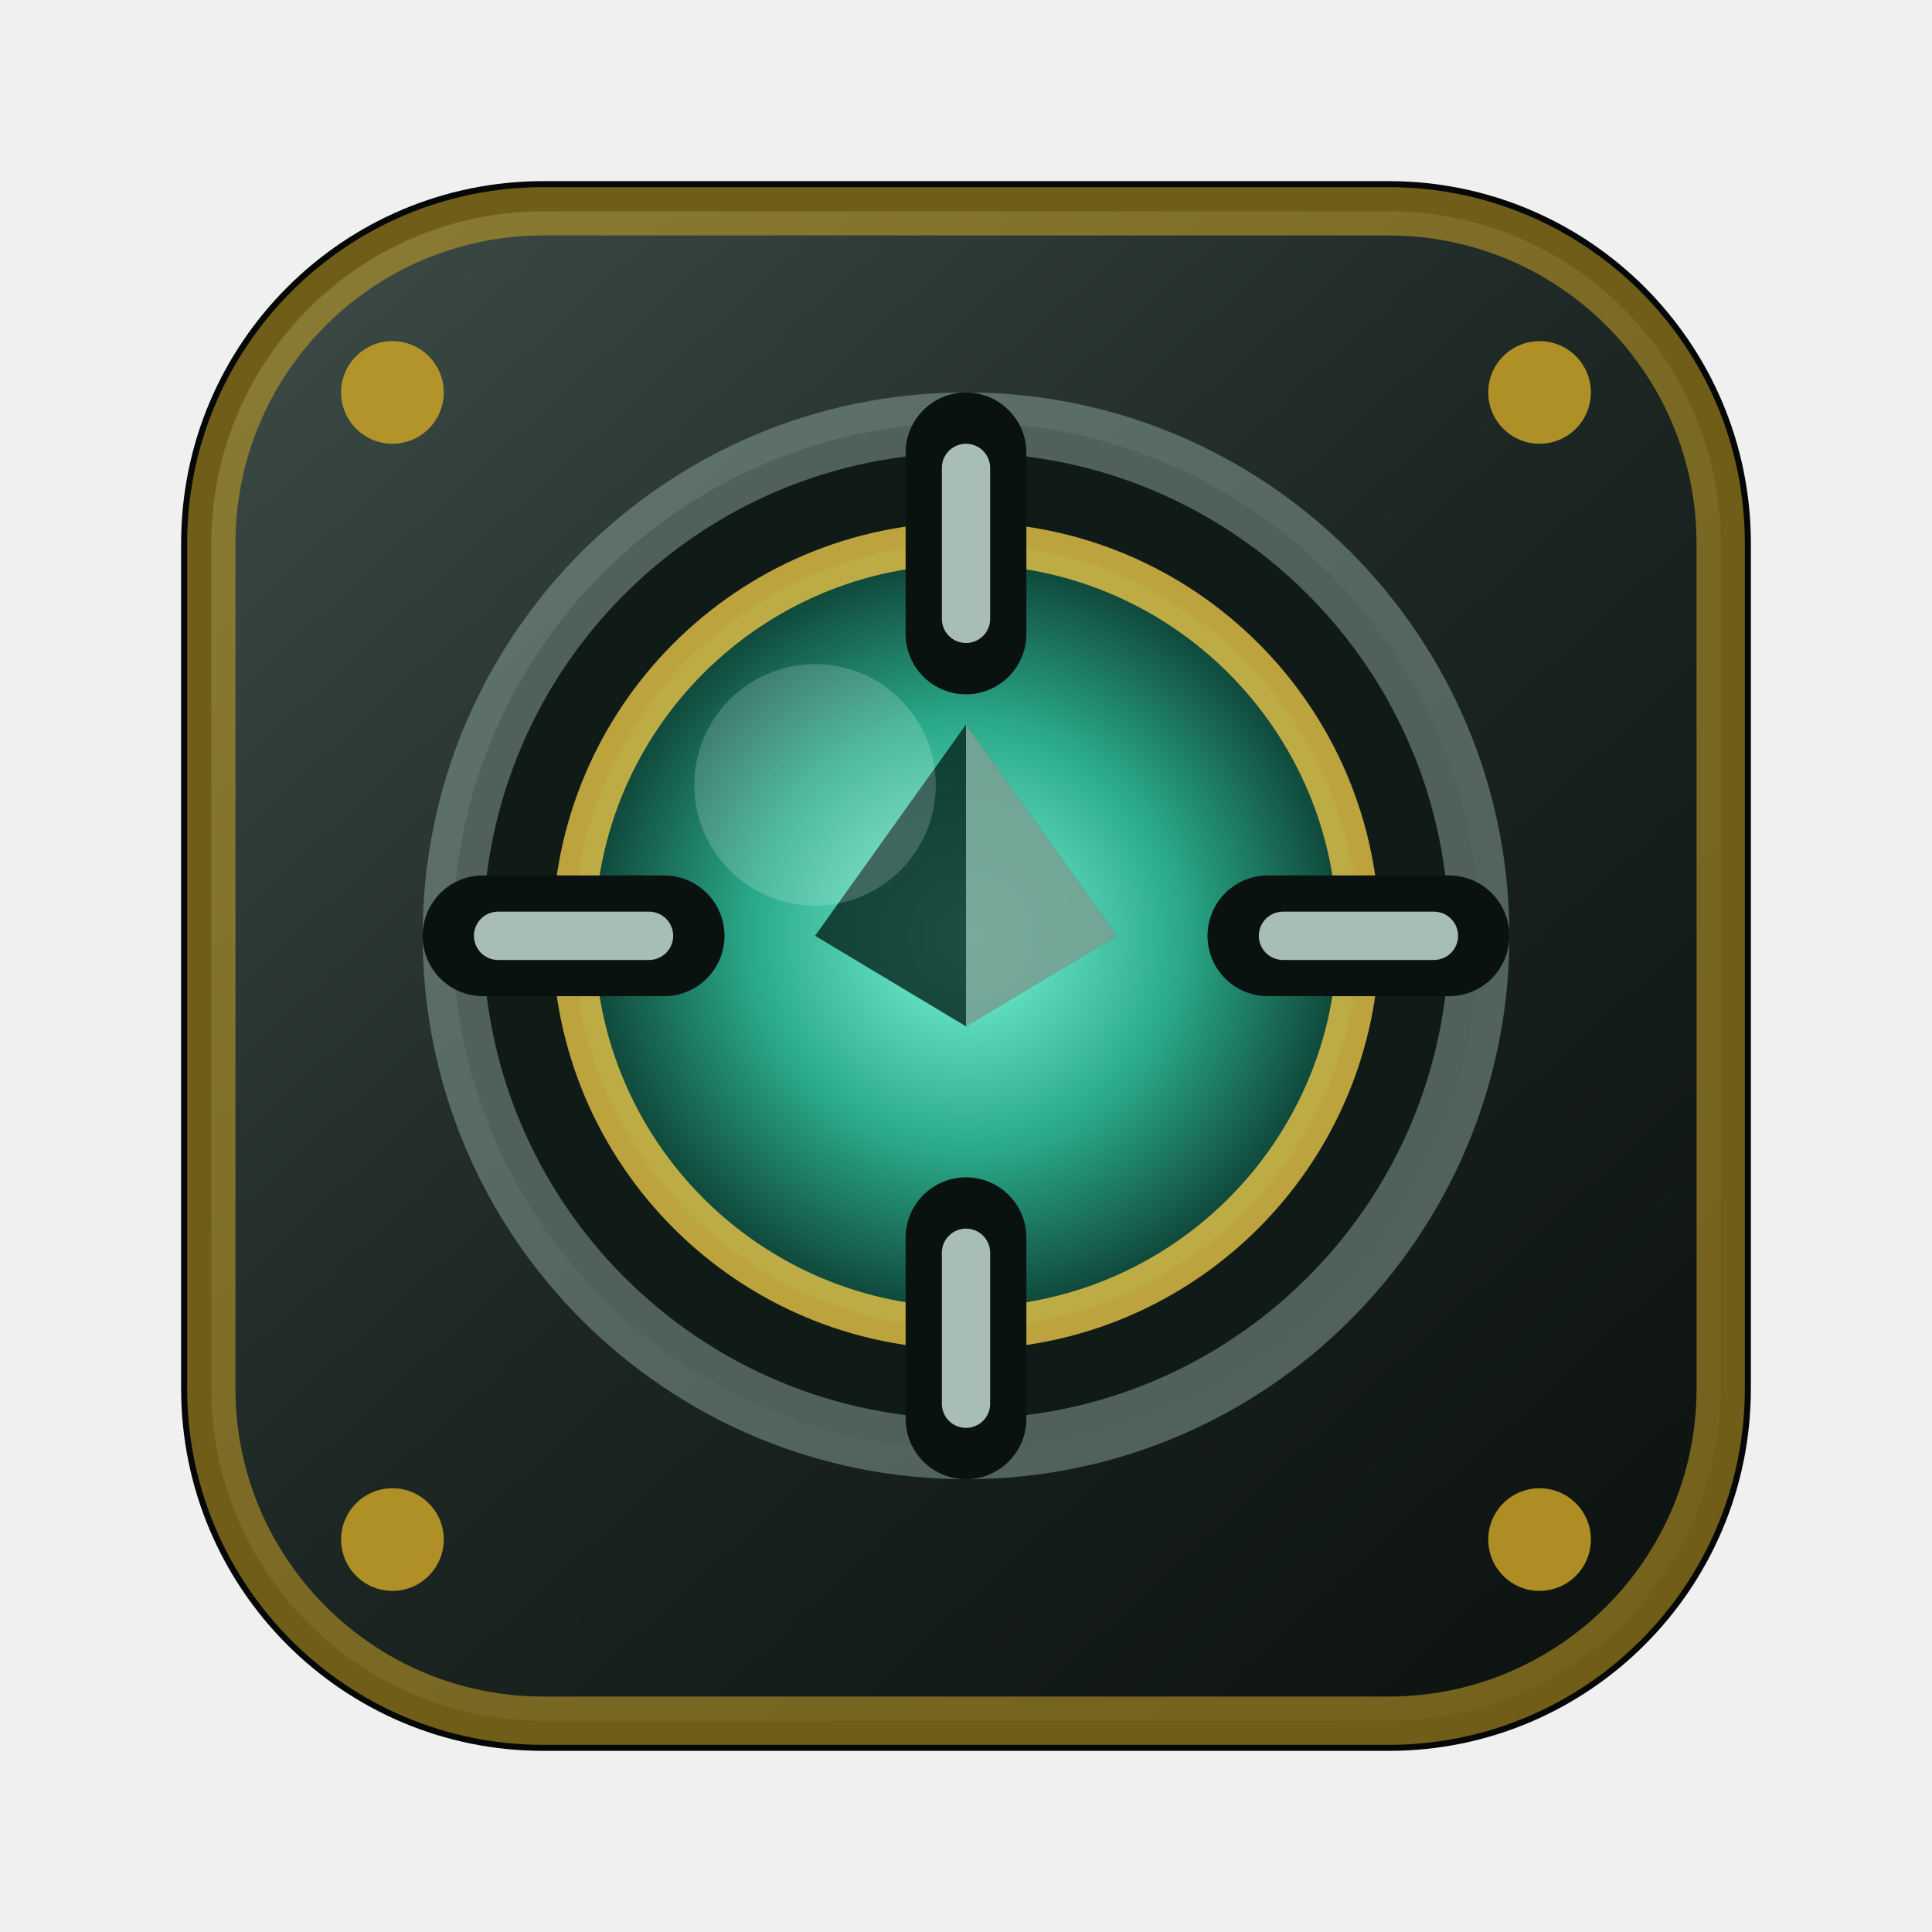
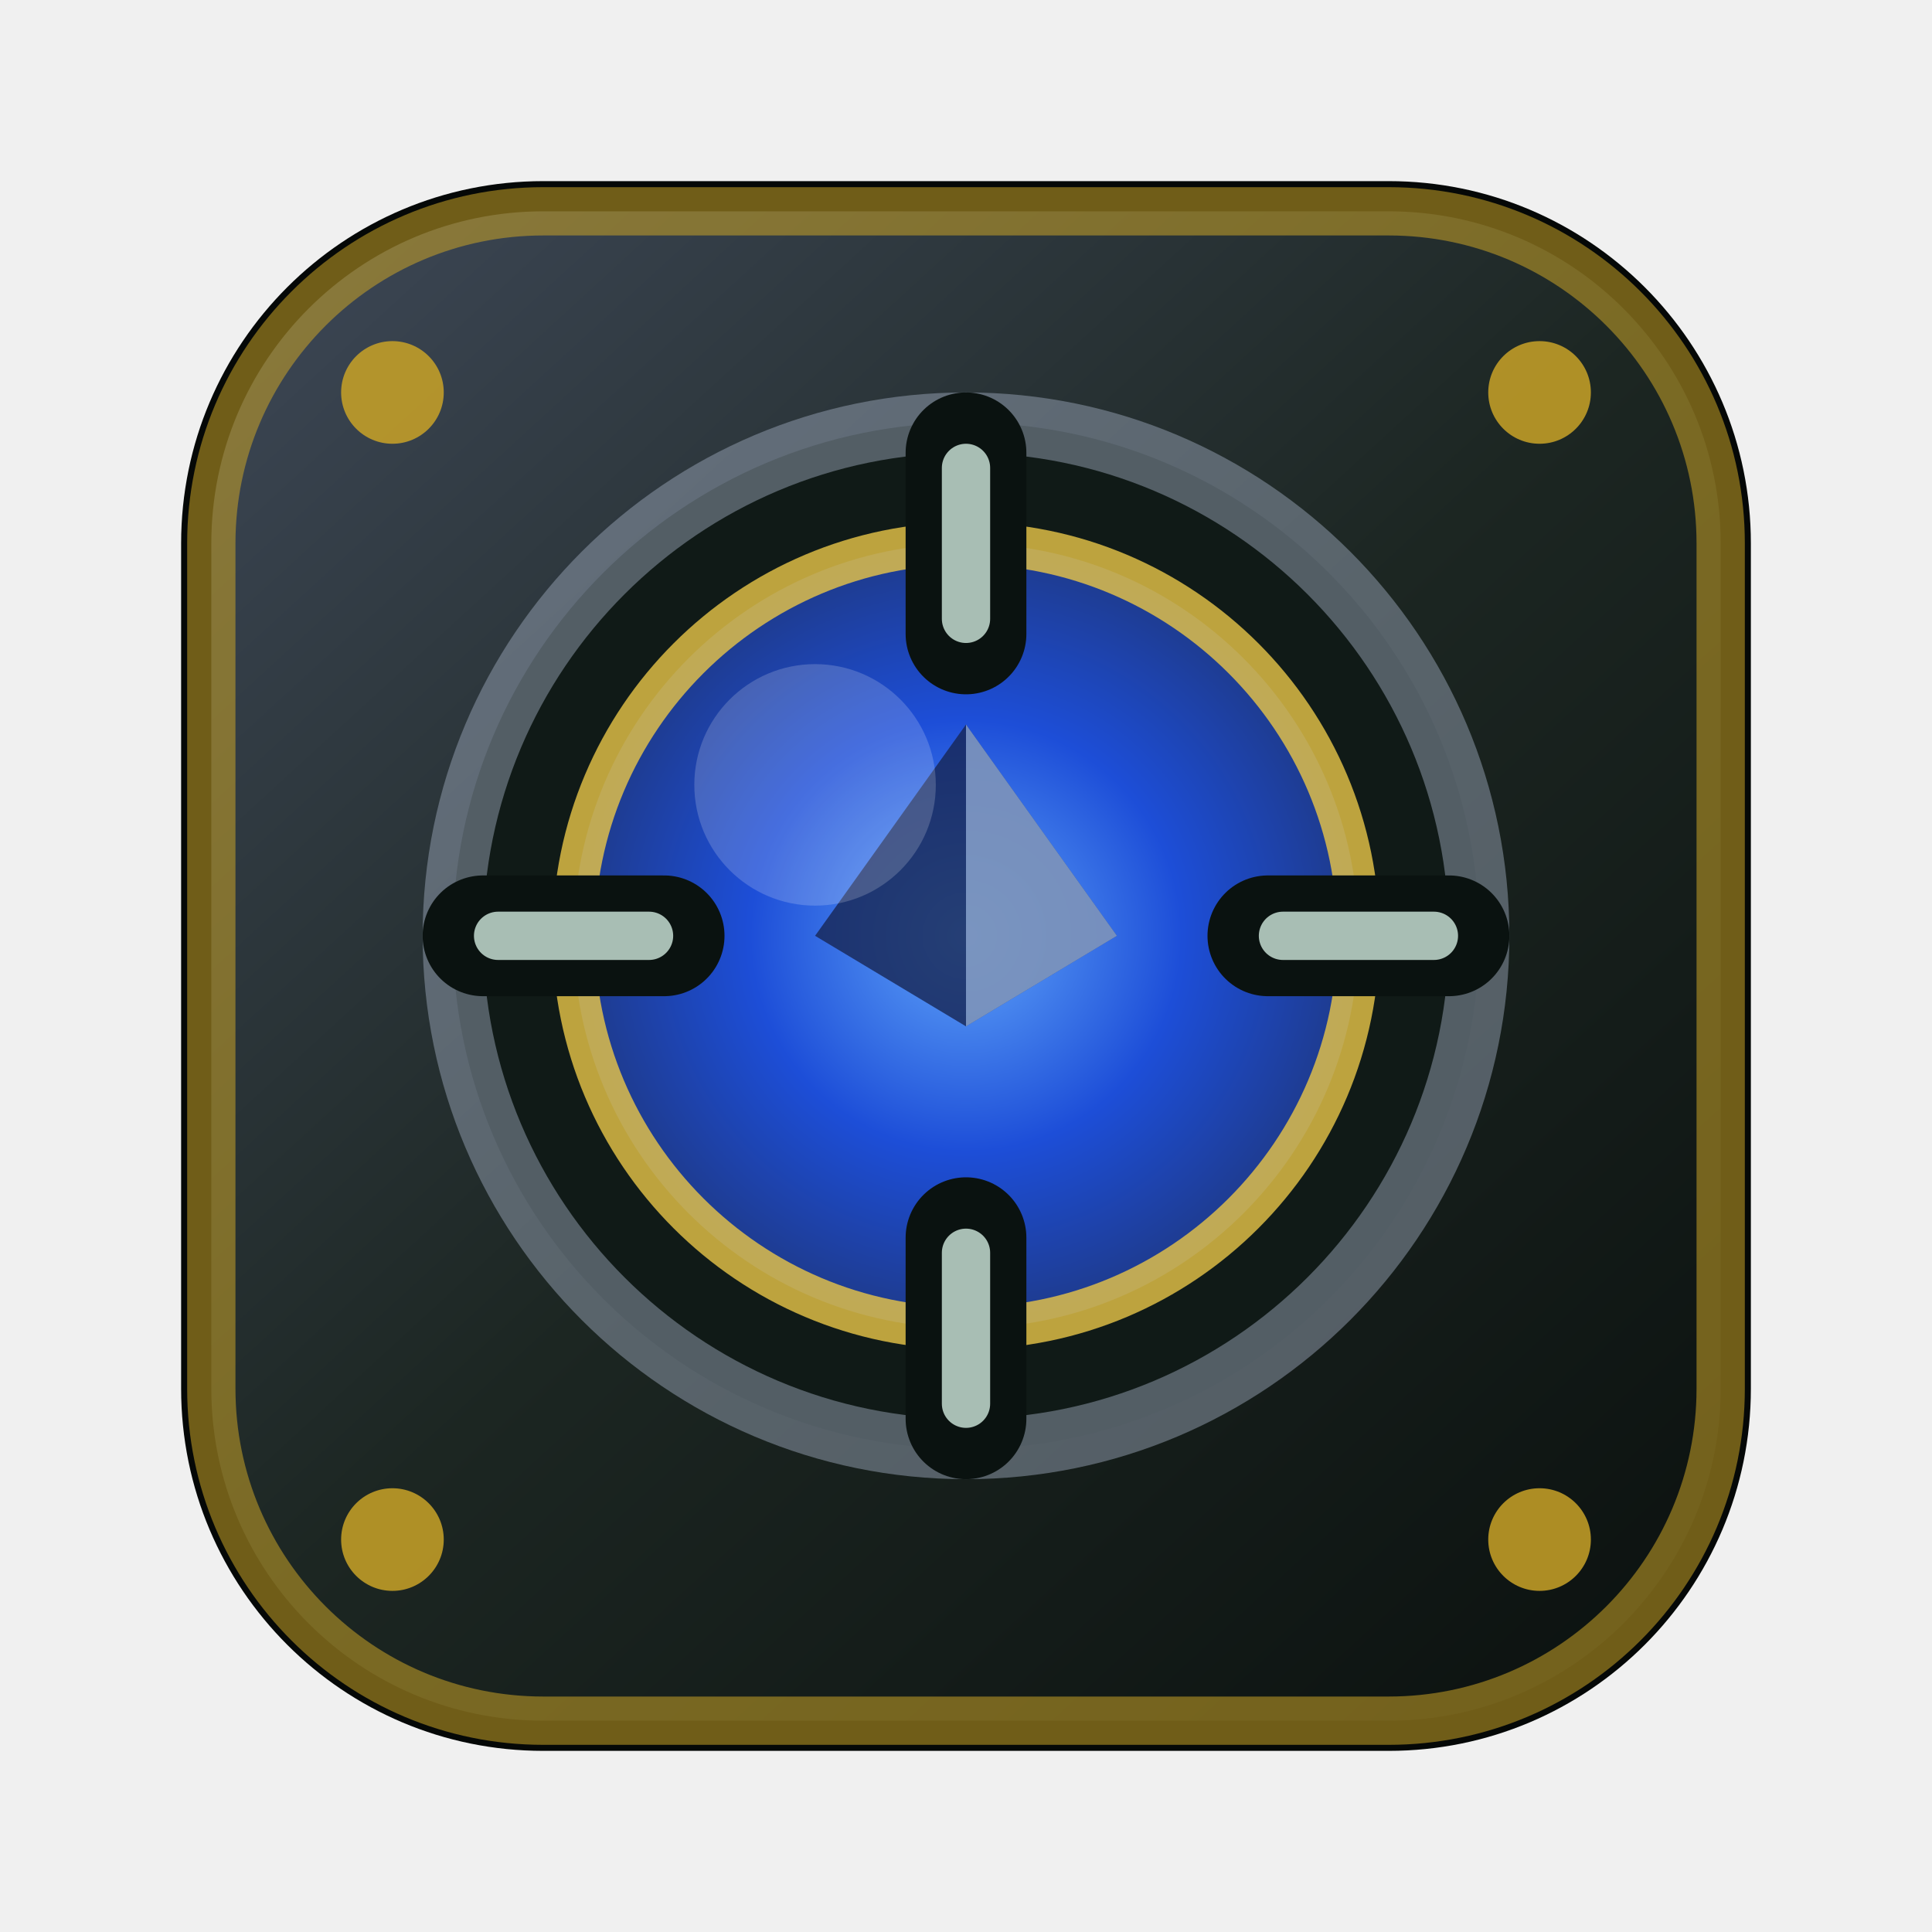
<svg xmlns="http://www.w3.org/2000/svg" viewBox="0 0 64 64">
  <defs>
    <linearGradient id="vPl" x1="10" y1="8" x2="54" y2="56" gradientUnits="userSpaceOnUse">
-       <stop offset="0" stop-color="#3c4a45" />
+       <stop offset="0" stop-color="#3c4654" />
      <stop offset=".5" stop-color="#1c2622" />
      <stop offset="1" stop-color="#0c1210" />
    </linearGradient>
    <radialGradient id="vCore" cx="32" cy="31" r="13" gradientUnits="userSpaceOnUse">
-       <stop offset="0" stop-color="#7CF7DB" />
-       <stop offset=".55" stop-color="#2AA98A" />
-       <stop offset="1" stop-color="#0d3d32" />
+       <stop offset="0" stop-color="#60A5FA" />
+       <stop offset=".55" stop-color="#1D4ed8" />
+       <stop offset="1" stop-color="#1e3a8a" />
    </radialGradient>
  </defs>
  <rect x="6" y="6" width="52" height="52" rx="12" fill="#050807" />
  <rect x="7" y="7" width="50" height="50" rx="11" fill="url(#vPl)" stroke="#c9a227" stroke-opacity=".55" stroke-width="1.6" />
  <g fill="#c9a227" opacity=".85">
    <circle cx="13" cy="13" r="1.7" />
    <circle cx="51" cy="13" r="1.7" />
    <circle cx="13" cy="51" r="1.7" />
    <circle cx="51" cy="51" r="1.7" />
  </g>
-   <circle cx="32" cy="31" r="17" fill="#101a17" stroke="#8fa89c" stroke-opacity=".5" stroke-width="2" />
+   <circle cx="32" cy="31" r="17" fill="#101a17" stroke="#96a2b4" stroke-opacity=".5" stroke-width="2" />
  <circle cx="32" cy="31" r="13" fill="url(#vCore)" />
  <circle cx="32" cy="31" r="13" fill="none" stroke="#E8C547" stroke-width="1.4" opacity=".8" />
  <g stroke="#0a1210" stroke-width="4" stroke-linecap="round">
    <line x1="32" y1="15" x2="32" y2="21" />
    <line x1="32" y1="41" x2="32" y2="47" />
    <line x1="16" y1="31" x2="22" y2="31" />
    <line x1="42" y1="31" x2="48" y2="31" />
  </g>
  <g stroke="#CFE8DD" stroke-width="1.6" stroke-linecap="round" opacity=".8">
    <line x1="32" y1="15.5" x2="32" y2="20.5" />
    <line x1="32" y1="41.5" x2="32" y2="46.5" />
    <line x1="16.5" y1="31" x2="21.5" y2="31" />
    <line x1="42.5" y1="31" x2="47.5" y2="31" />
  </g>
-   <path d="M32 24l5 7-5 3-5-3z" fill="#06231C" opacity=".8" />
-   <path d="M32 24l5 7-5 3z" fill="#bff5e4" opacity=".55" />
+   <path d="M32 24l5 7-5 3-5-3z" fill="#172554" opacity=".8" />
+   <path d="M32 24l5 7-5 3z" fill="#bfdbfe" opacity=".55" />
  <circle cx="27" cy="26" r="4" fill="#fff" opacity=".18" />
</svg>
